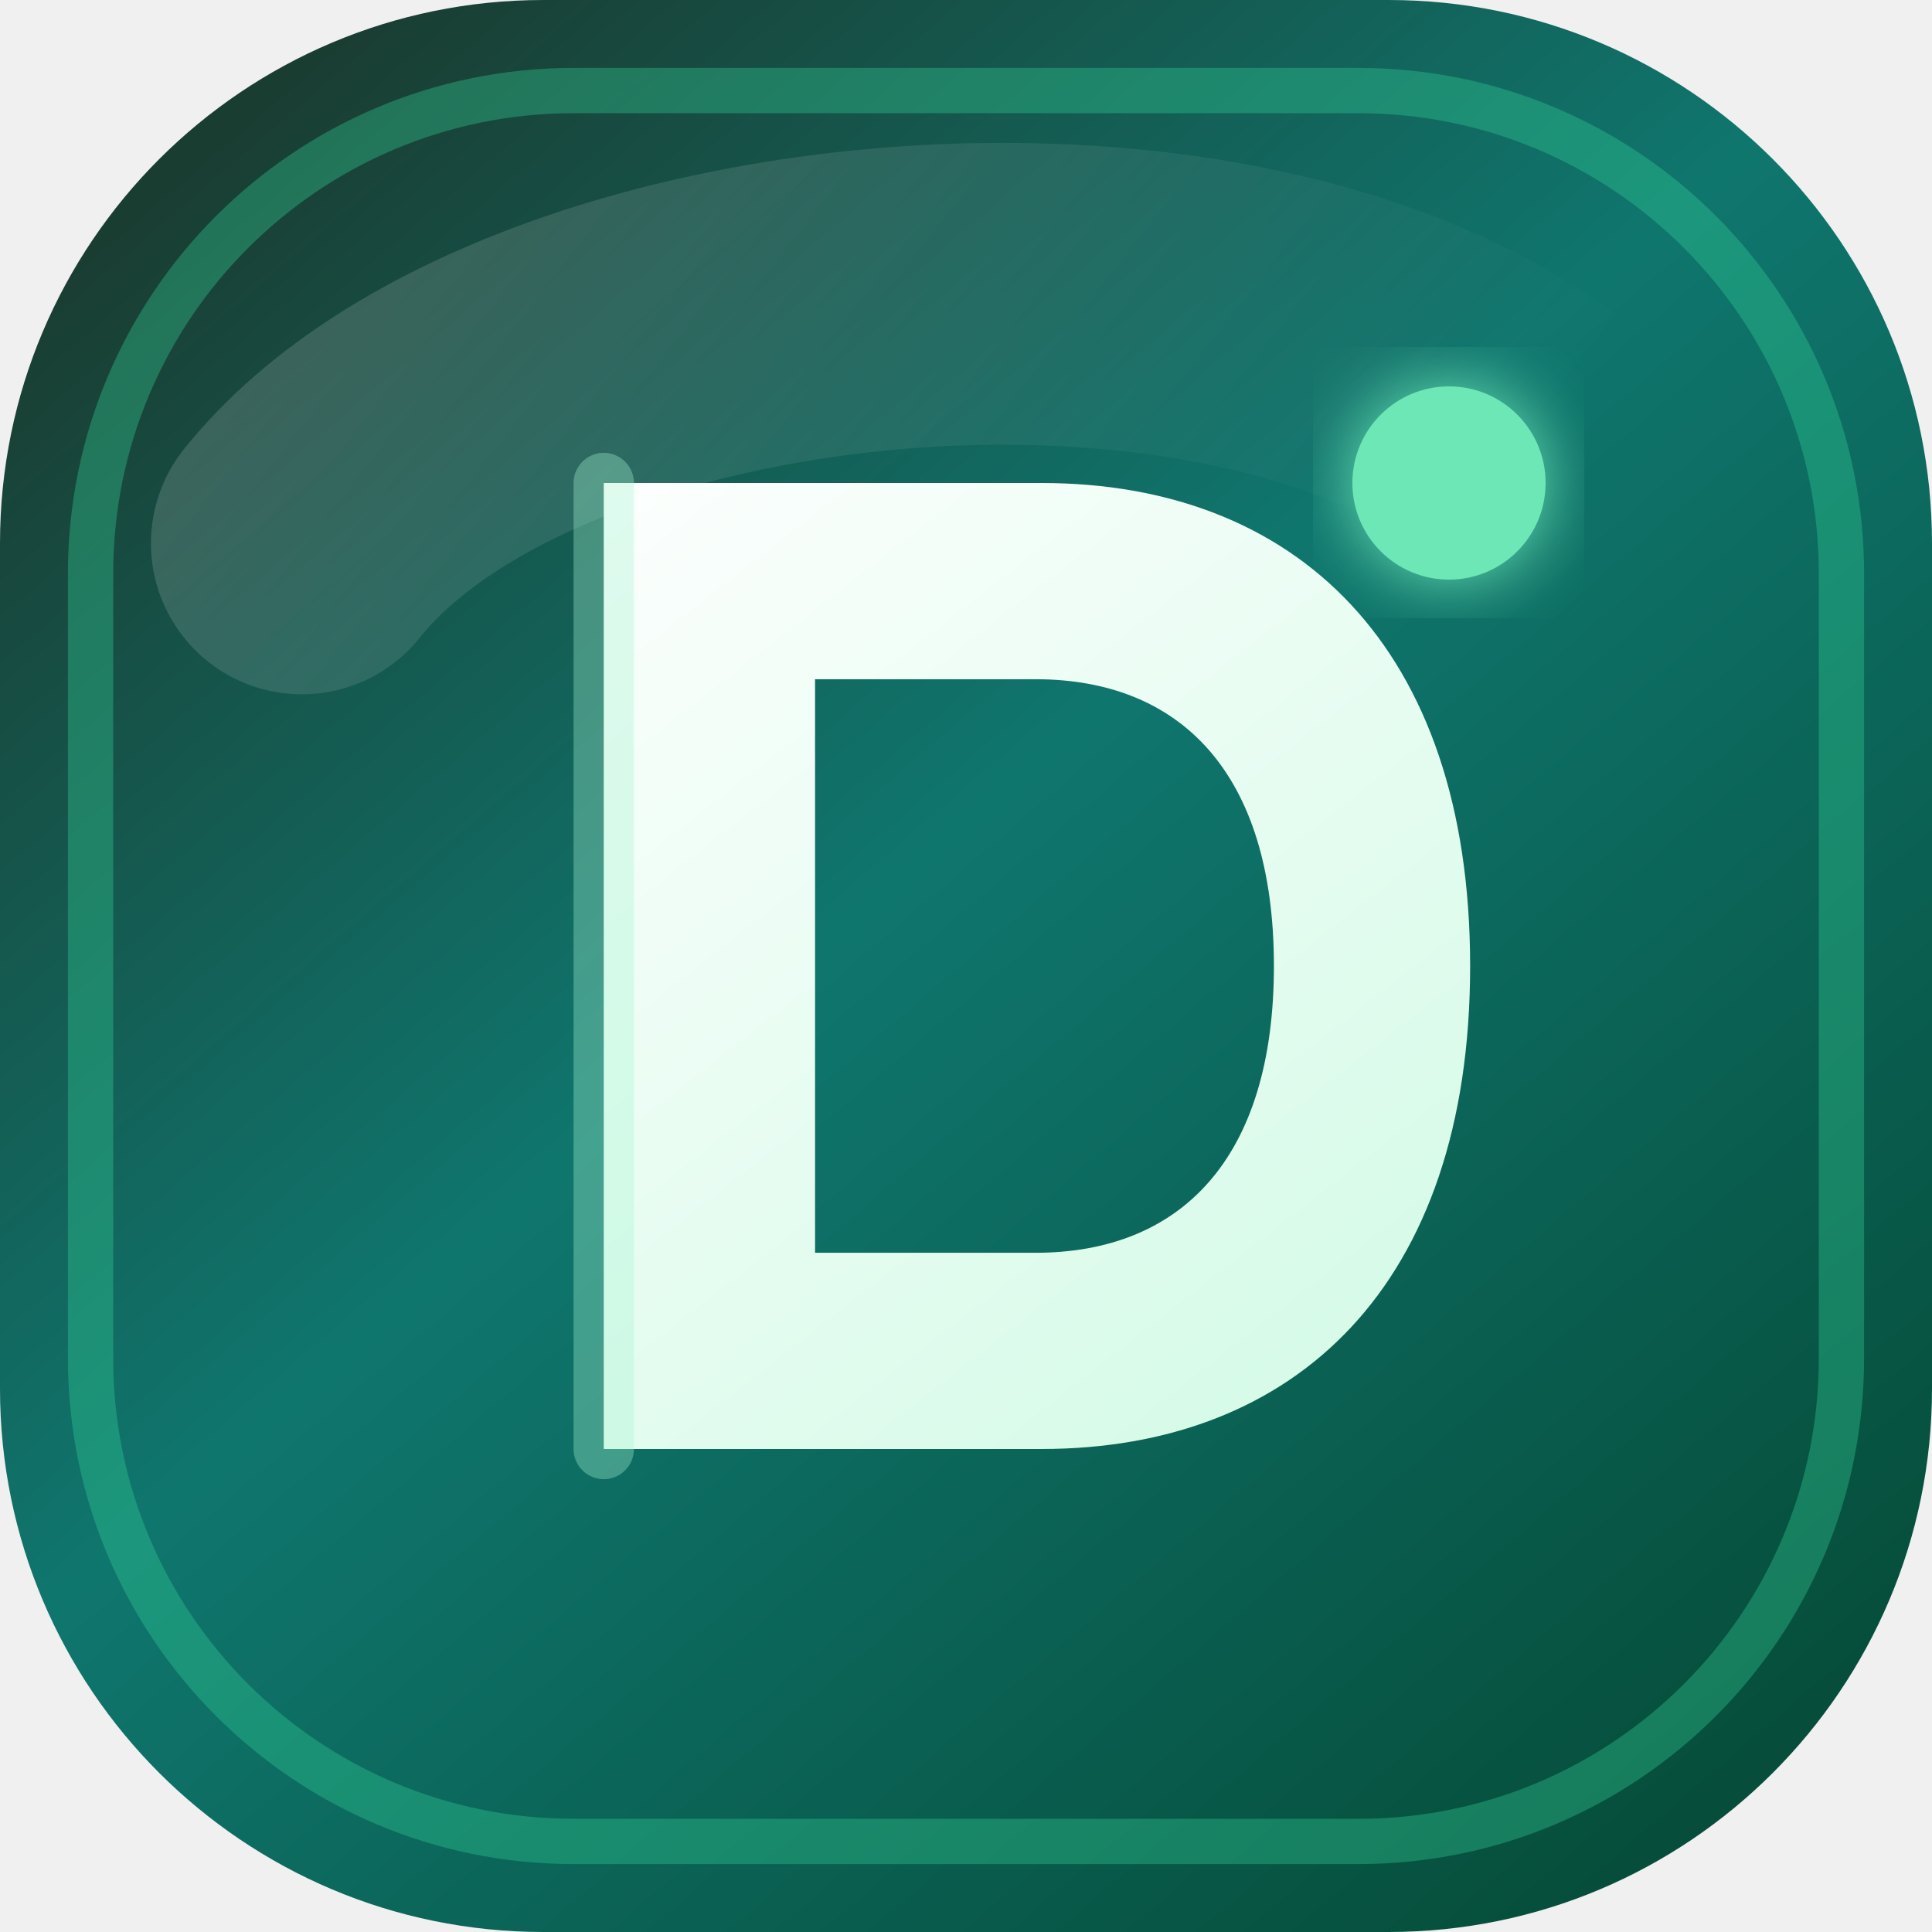
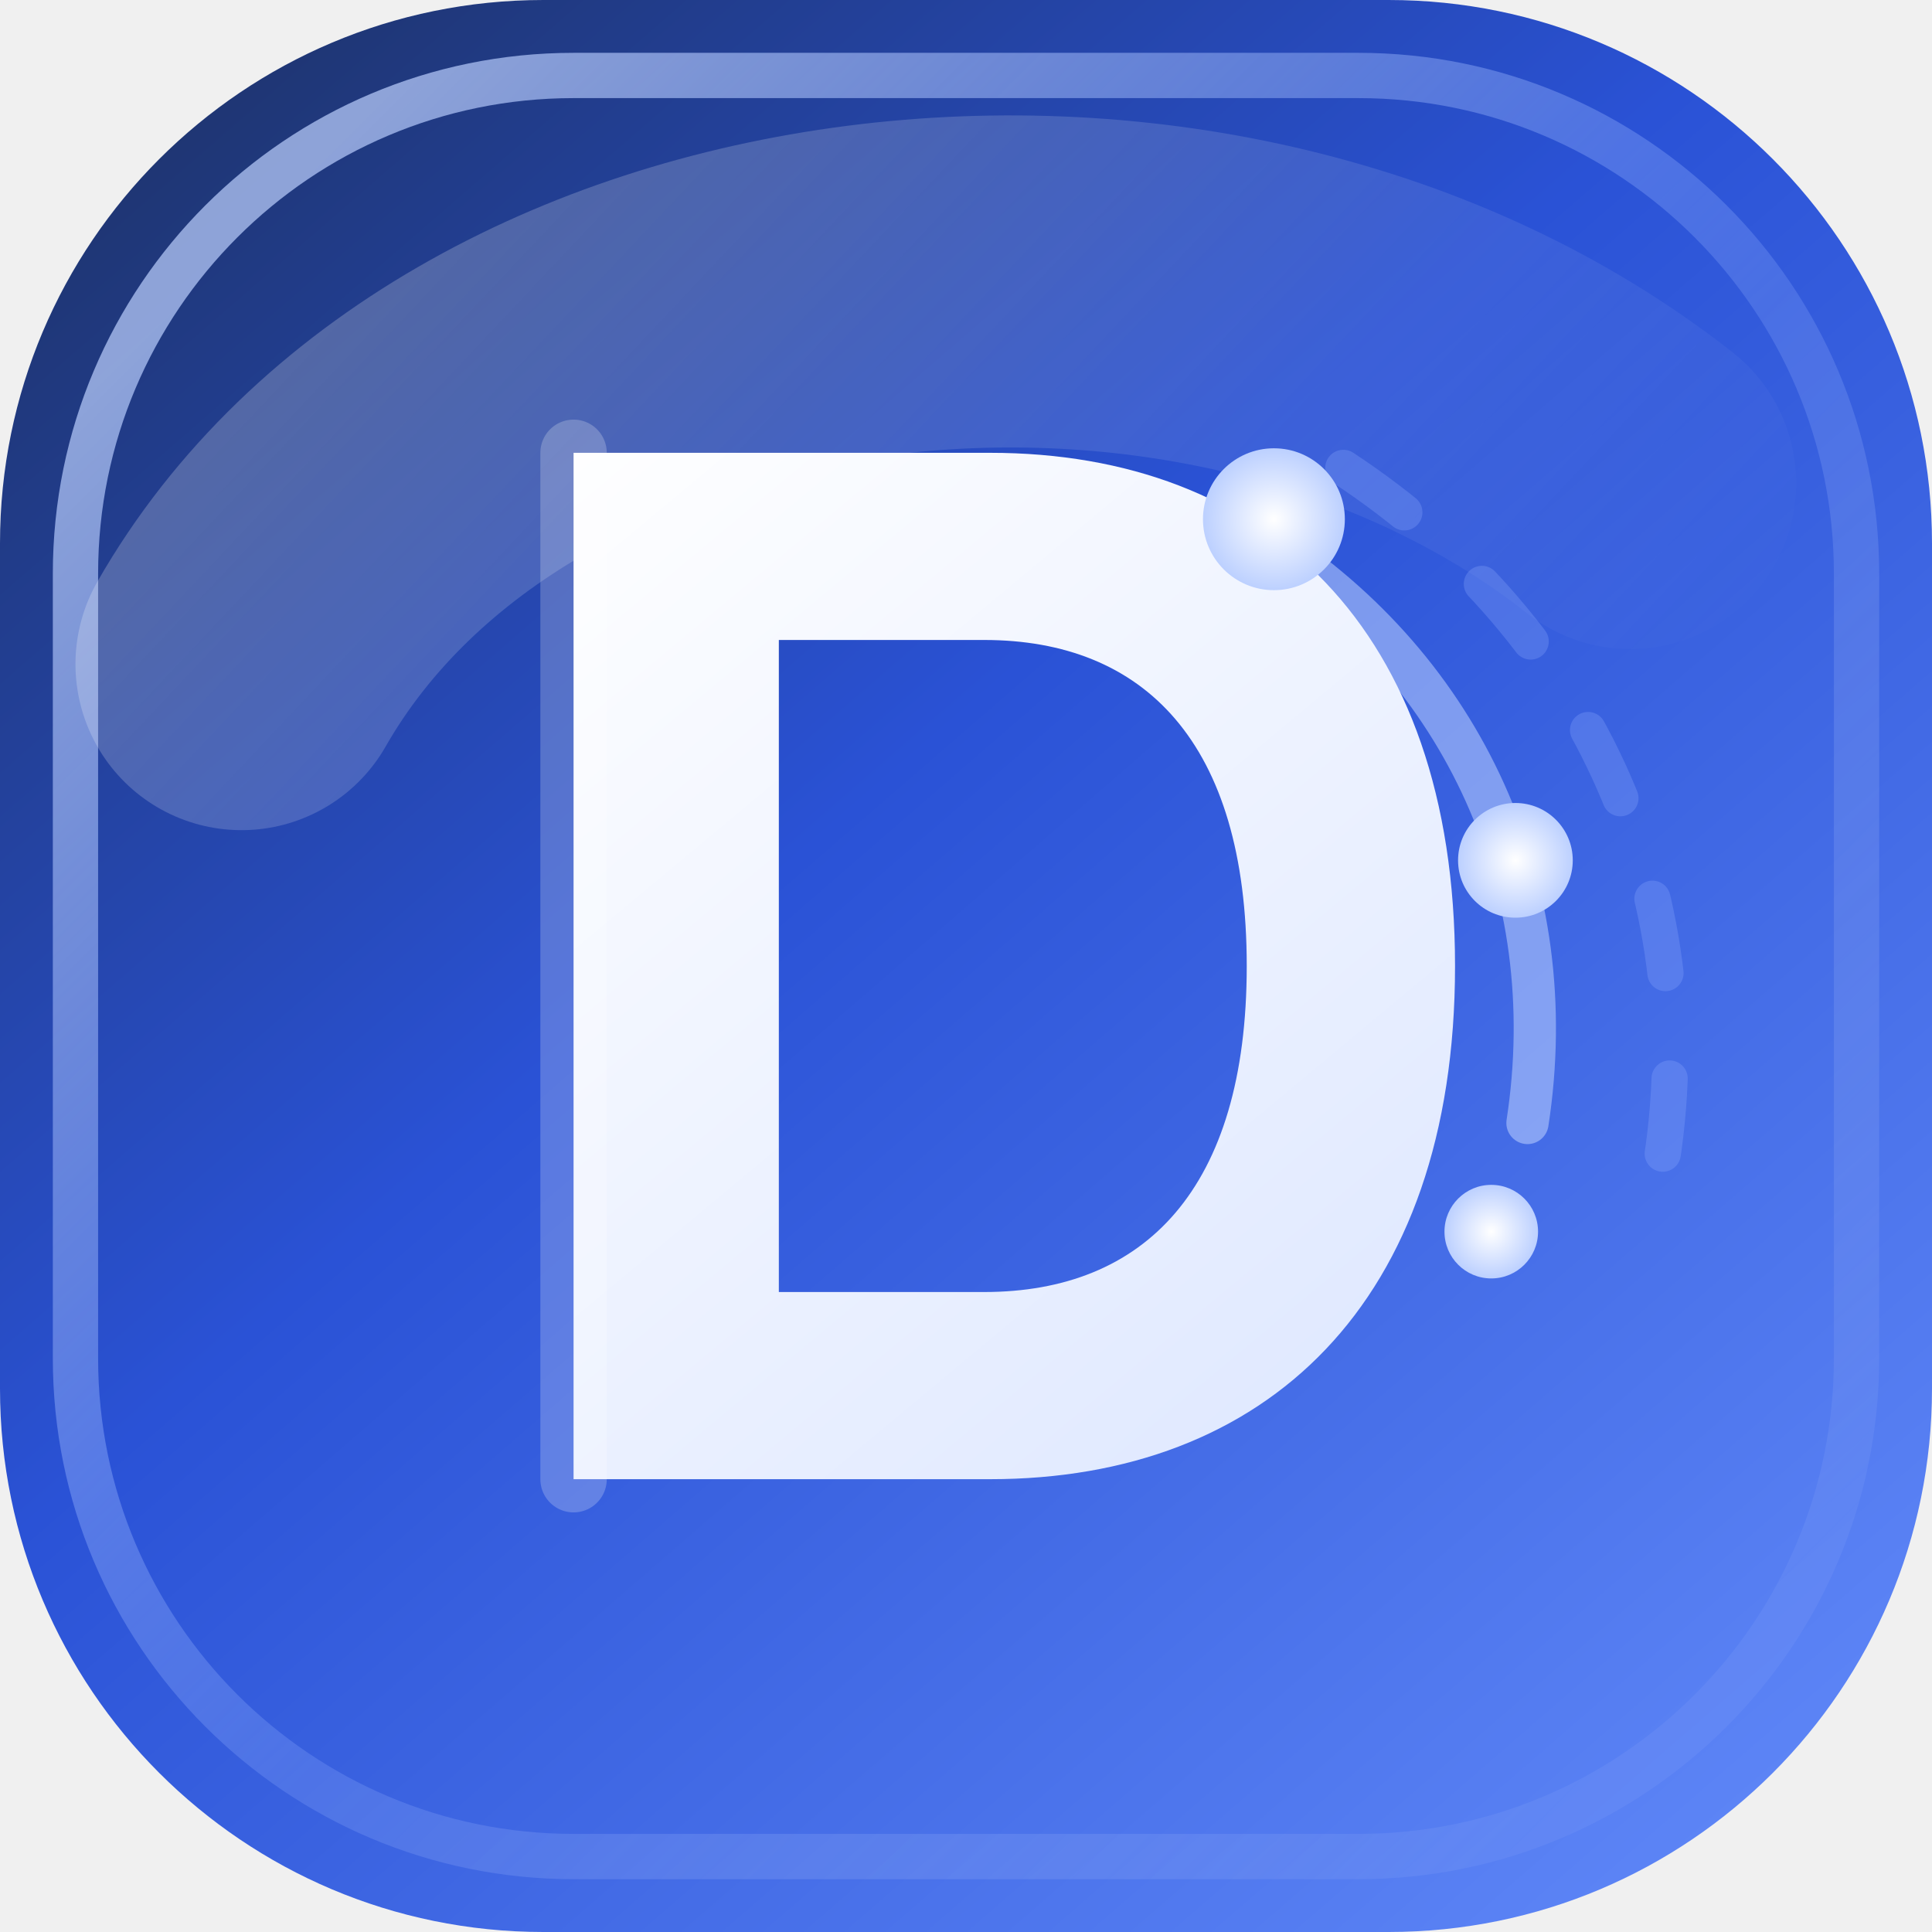
<svg xmlns="http://www.w3.org/2000/svg" viewBox="0 0 64 64" fill="none">
  <defs>
-     <linearGradient id="bg" x1="8" y1="4" x2="56" y2="60" gradientUnits="userSpaceOnUse">
-       <stop stop-color="#1A3D32" />
-       <stop offset="0.45" stop-color="#0F766E" />
-       <stop offset="1" stop-color="#064E3B" />
+     <linearGradient id="bg" x1="6" y1="2" x2="58" y2="62" gradientUnits="userSpaceOnUse">
+       <stop stop-color="#1E346E" />
+       <stop offset="0.42" stop-color="#2A52D6" />
+       <stop offset="1" stop-color="#5E86F7" />
    </linearGradient>
-     <linearGradient id="sheen" x1="12" y1="6" x2="40" y2="28" gradientUnits="userSpaceOnUse">
-       <stop stop-color="#FFFFFF" stop-opacity="0.28" />
+     <linearGradient id="rim" x1="8" y1="8" x2="56" y2="56" gradientUnits="userSpaceOnUse">
+       <stop stop-color="#BCD0FF" stop-opacity="0.7" />
+       <stop offset="0.55" stop-color="#8FAEFF" stop-opacity="0.25" />
+       <stop offset="1" stop-color="#FFFFFF" stop-opacity="0.05" />
+     </linearGradient>
+     <linearGradient id="sheen" x1="10" y1="4" x2="44" y2="36" gradientUnits="userSpaceOnUse">
+       <stop stop-color="#FFFFFF" stop-opacity="0.38" />
      <stop offset="1" stop-color="#FFFFFF" stop-opacity="0" />
    </linearGradient>
-     <linearGradient id="d" x1="18" y1="14" x2="46" y2="50" gradientUnits="userSpaceOnUse">
+     <linearGradient id="glyph" x1="18" y1="14" x2="48" y2="50" gradientUnits="userSpaceOnUse">
      <stop stop-color="#FFFFFF" />
-       <stop offset="1" stop-color="#D1FAE5" />
+       <stop offset="1" stop-color="#DCE6FF" />
    </linearGradient>
-     <filter id="glow" x="-20%" y="-20%" width="140%" height="140%">
-       <feGaussianBlur stdDeviation="1.2" result="b" />
-       <feMerge>
-         <feMergeNode in="b" />
-         <feMergeNode in="SourceGraphic" />
-       </feMerge>
-     </filter>
+     <radialGradient id="node" cx="50%" cy="50%" r="50%">
+       <stop stop-color="#FFFFFF" />
+       <stop offset="1" stop-color="#BCD0FF" />
+     </radialGradient>
  </defs>
  <rect width="64" height="64" rx="18" fill="url(#bg)" />
-   <rect x="3" y="3" width="58" height="58" rx="16" stroke="#34D399" stroke-opacity="0.35" stroke-width="1.5" />
-   <path d="M10 18C18 8 46 6 54 18" stroke="url(#sheen)" stroke-width="10" stroke-linecap="round" opacity="0.55" />
-   <circle cx="48" cy="16" r="3.2" fill="#6EE7B7" filter="url(#glow)" />
-   <path d="M20 16h14.5c8.4 0 14.2 5.4 14.2 16S42.9 48 34.5 48H20V16Zm7 6.5v19h7.3c4.8 0 7.9-3.1 7.9-9.5s-3.1-9.5-7.9-9.5H27Z" fill="url(#d)" />
-   <path d="M20 16v32" stroke="#A7F3D0" stroke-opacity="0.35" stroke-width="2" stroke-linecap="round" />
+   <rect x="2.5" y="2.5" width="59" height="59" rx="16.5" stroke="url(#rim)" stroke-width="1.5" />
+   <path d="M8 22C16 8 40 5 54 16" stroke="url(#sheen)" stroke-width="11" stroke-linecap="round" opacity="0.65" />
+   <path d="M42 18c6.5 4.2 9.8 11.4 8.6 19.2" stroke="#BCD0FF" stroke-opacity="0.55" stroke-width="1.4" stroke-linecap="round" />
+   <path d="M44.5 15.5c8.2 5.4 12.2 14.4 10.4 23.8" stroke="#8FAEFF" stroke-opacity="0.28" stroke-width="1.2" stroke-linecap="round" stroke-dasharray="2.5 3.5" />
+   <path d="M19 15h13.8c9.1 0 15.4 5.8 15.4 17S41.9 49 32.8 49H19V15Zm6.8 6.2v21.6h6.8c5.3 0 8.7-3.4 8.7-10.8s-3.4-10.8-8.7-10.8h-6.8Z" fill="url(#glyph)" />
+   <path d="M19 15v34" stroke="#FFFFFF" stroke-opacity="0.22" stroke-width="2.2" stroke-linecap="round" />
+   <circle cx="42.2" cy="17.2" r="2.35" fill="url(#node)" />
+   <circle cx="50.2" cy="28.5" r="1.9" fill="url(#node)" />
+   <circle cx="49.4" cy="40.8" r="1.55" fill="url(#node)" />
</svg>
